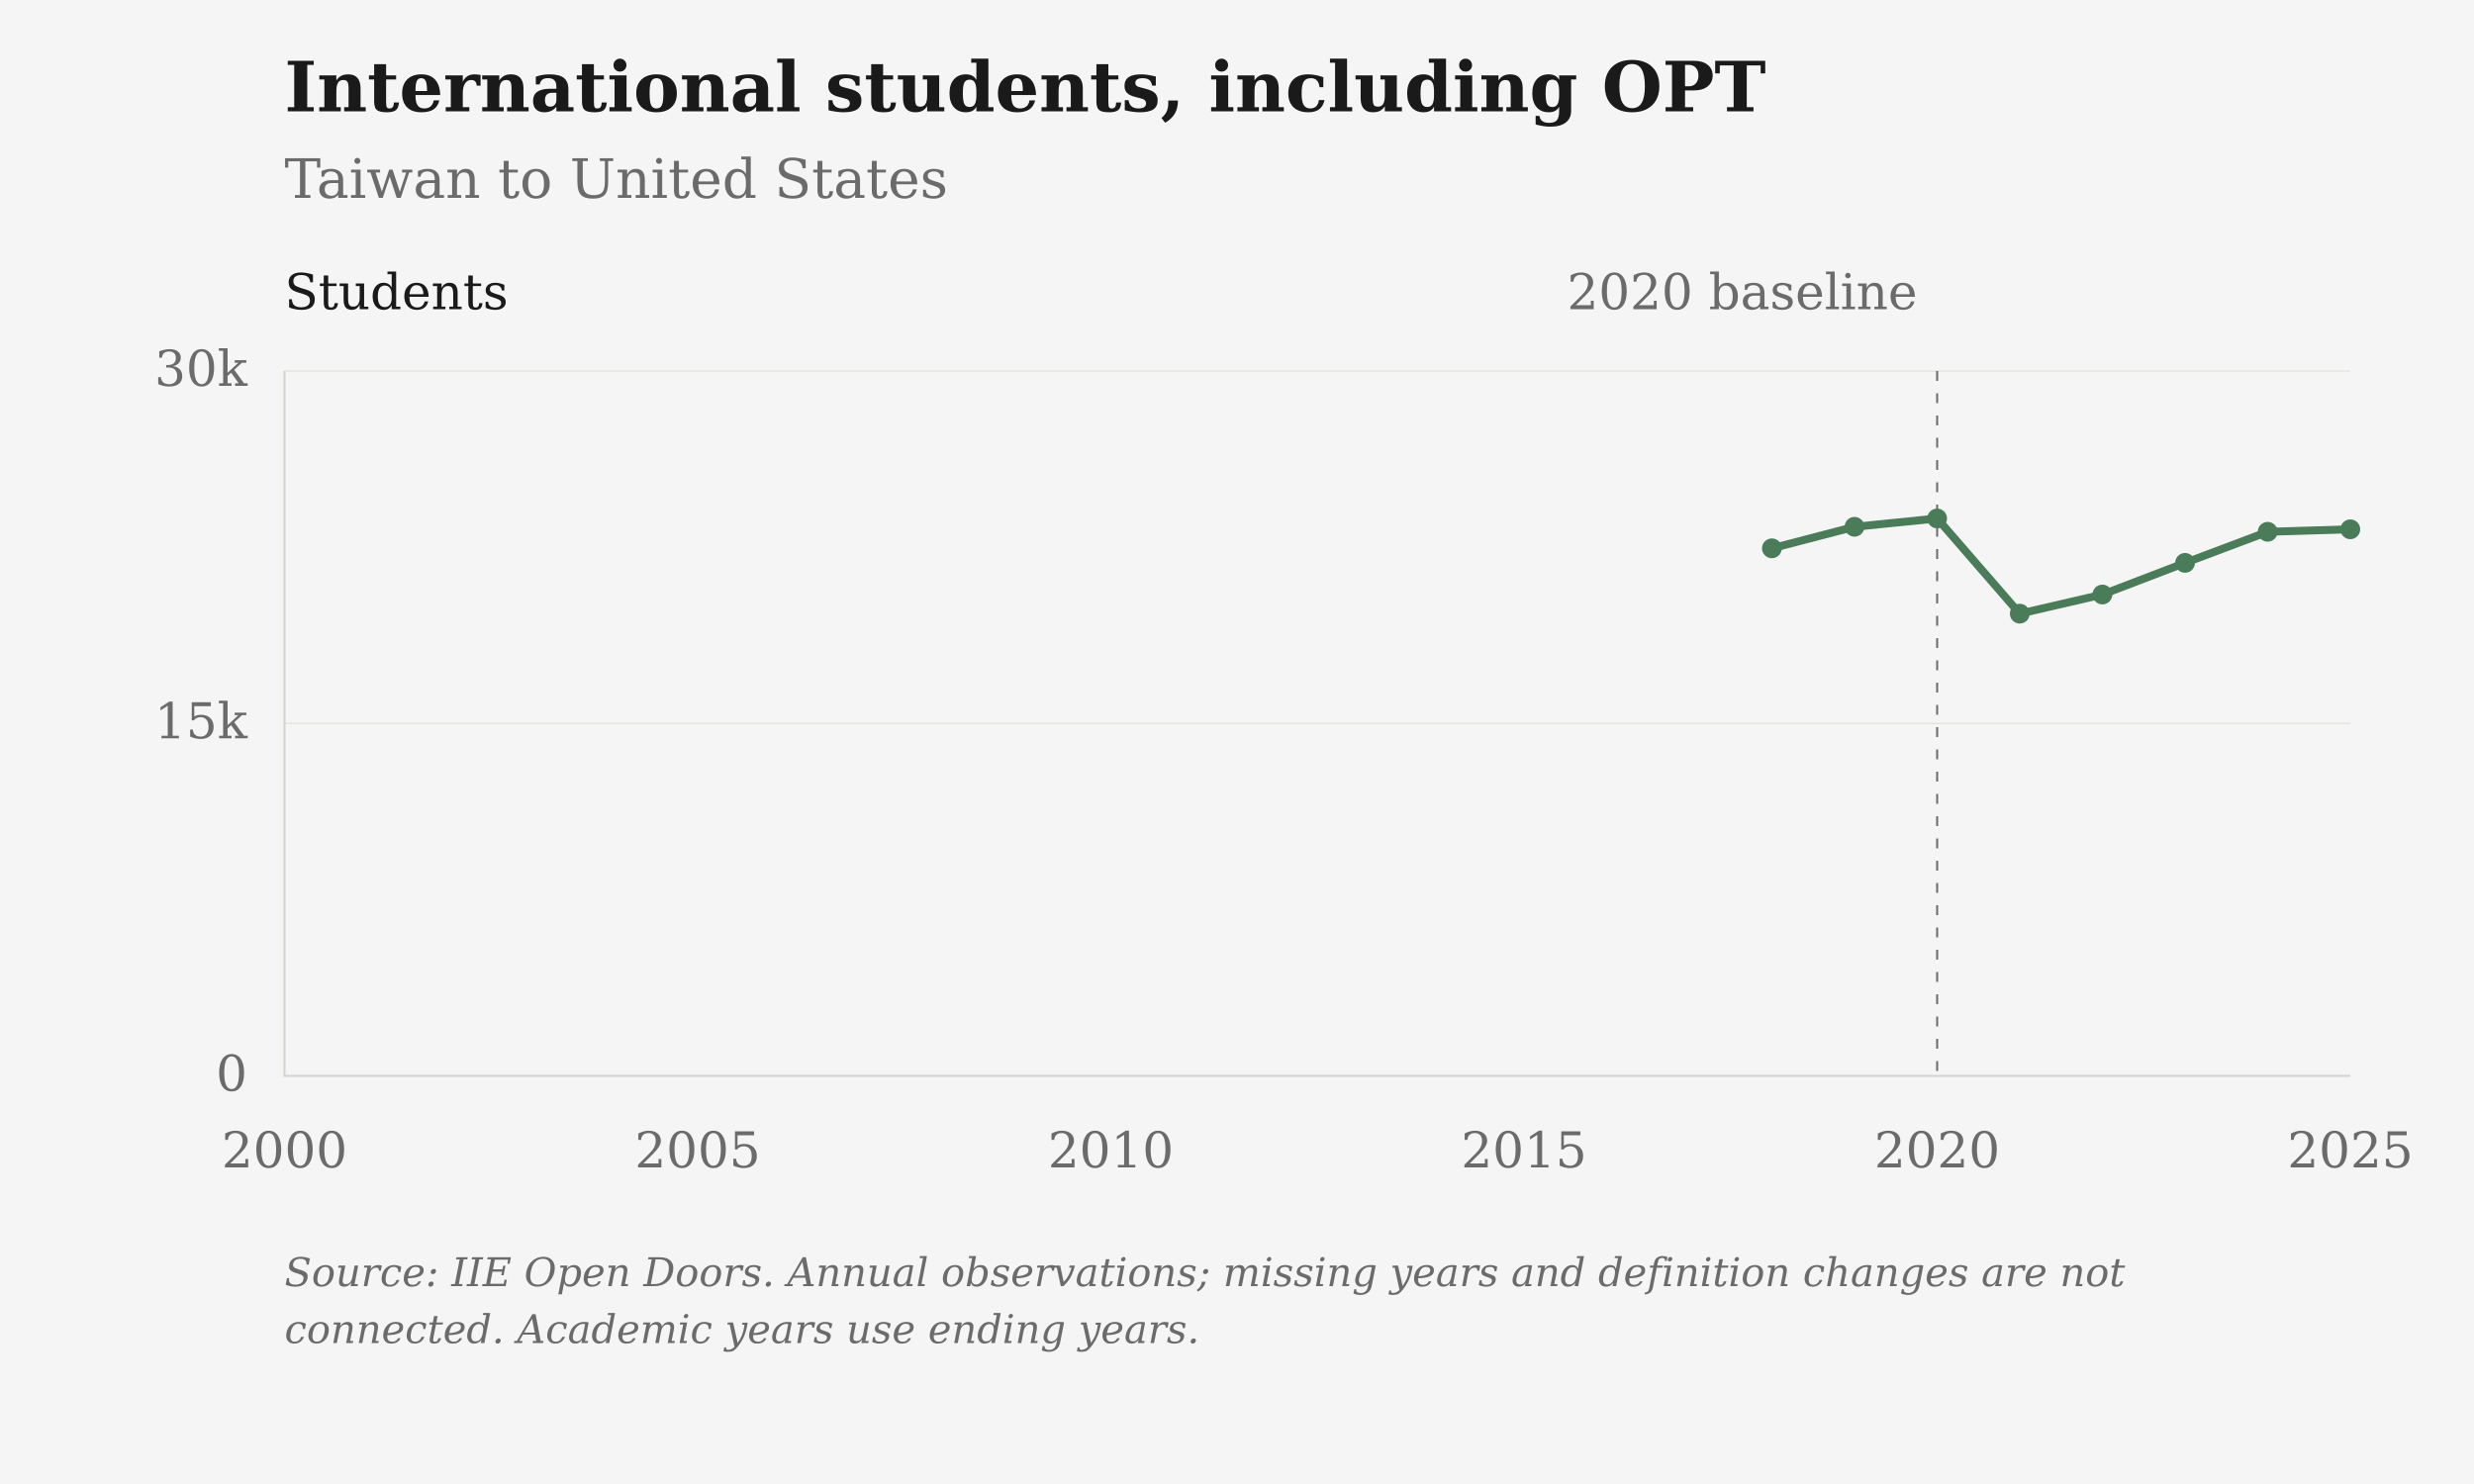
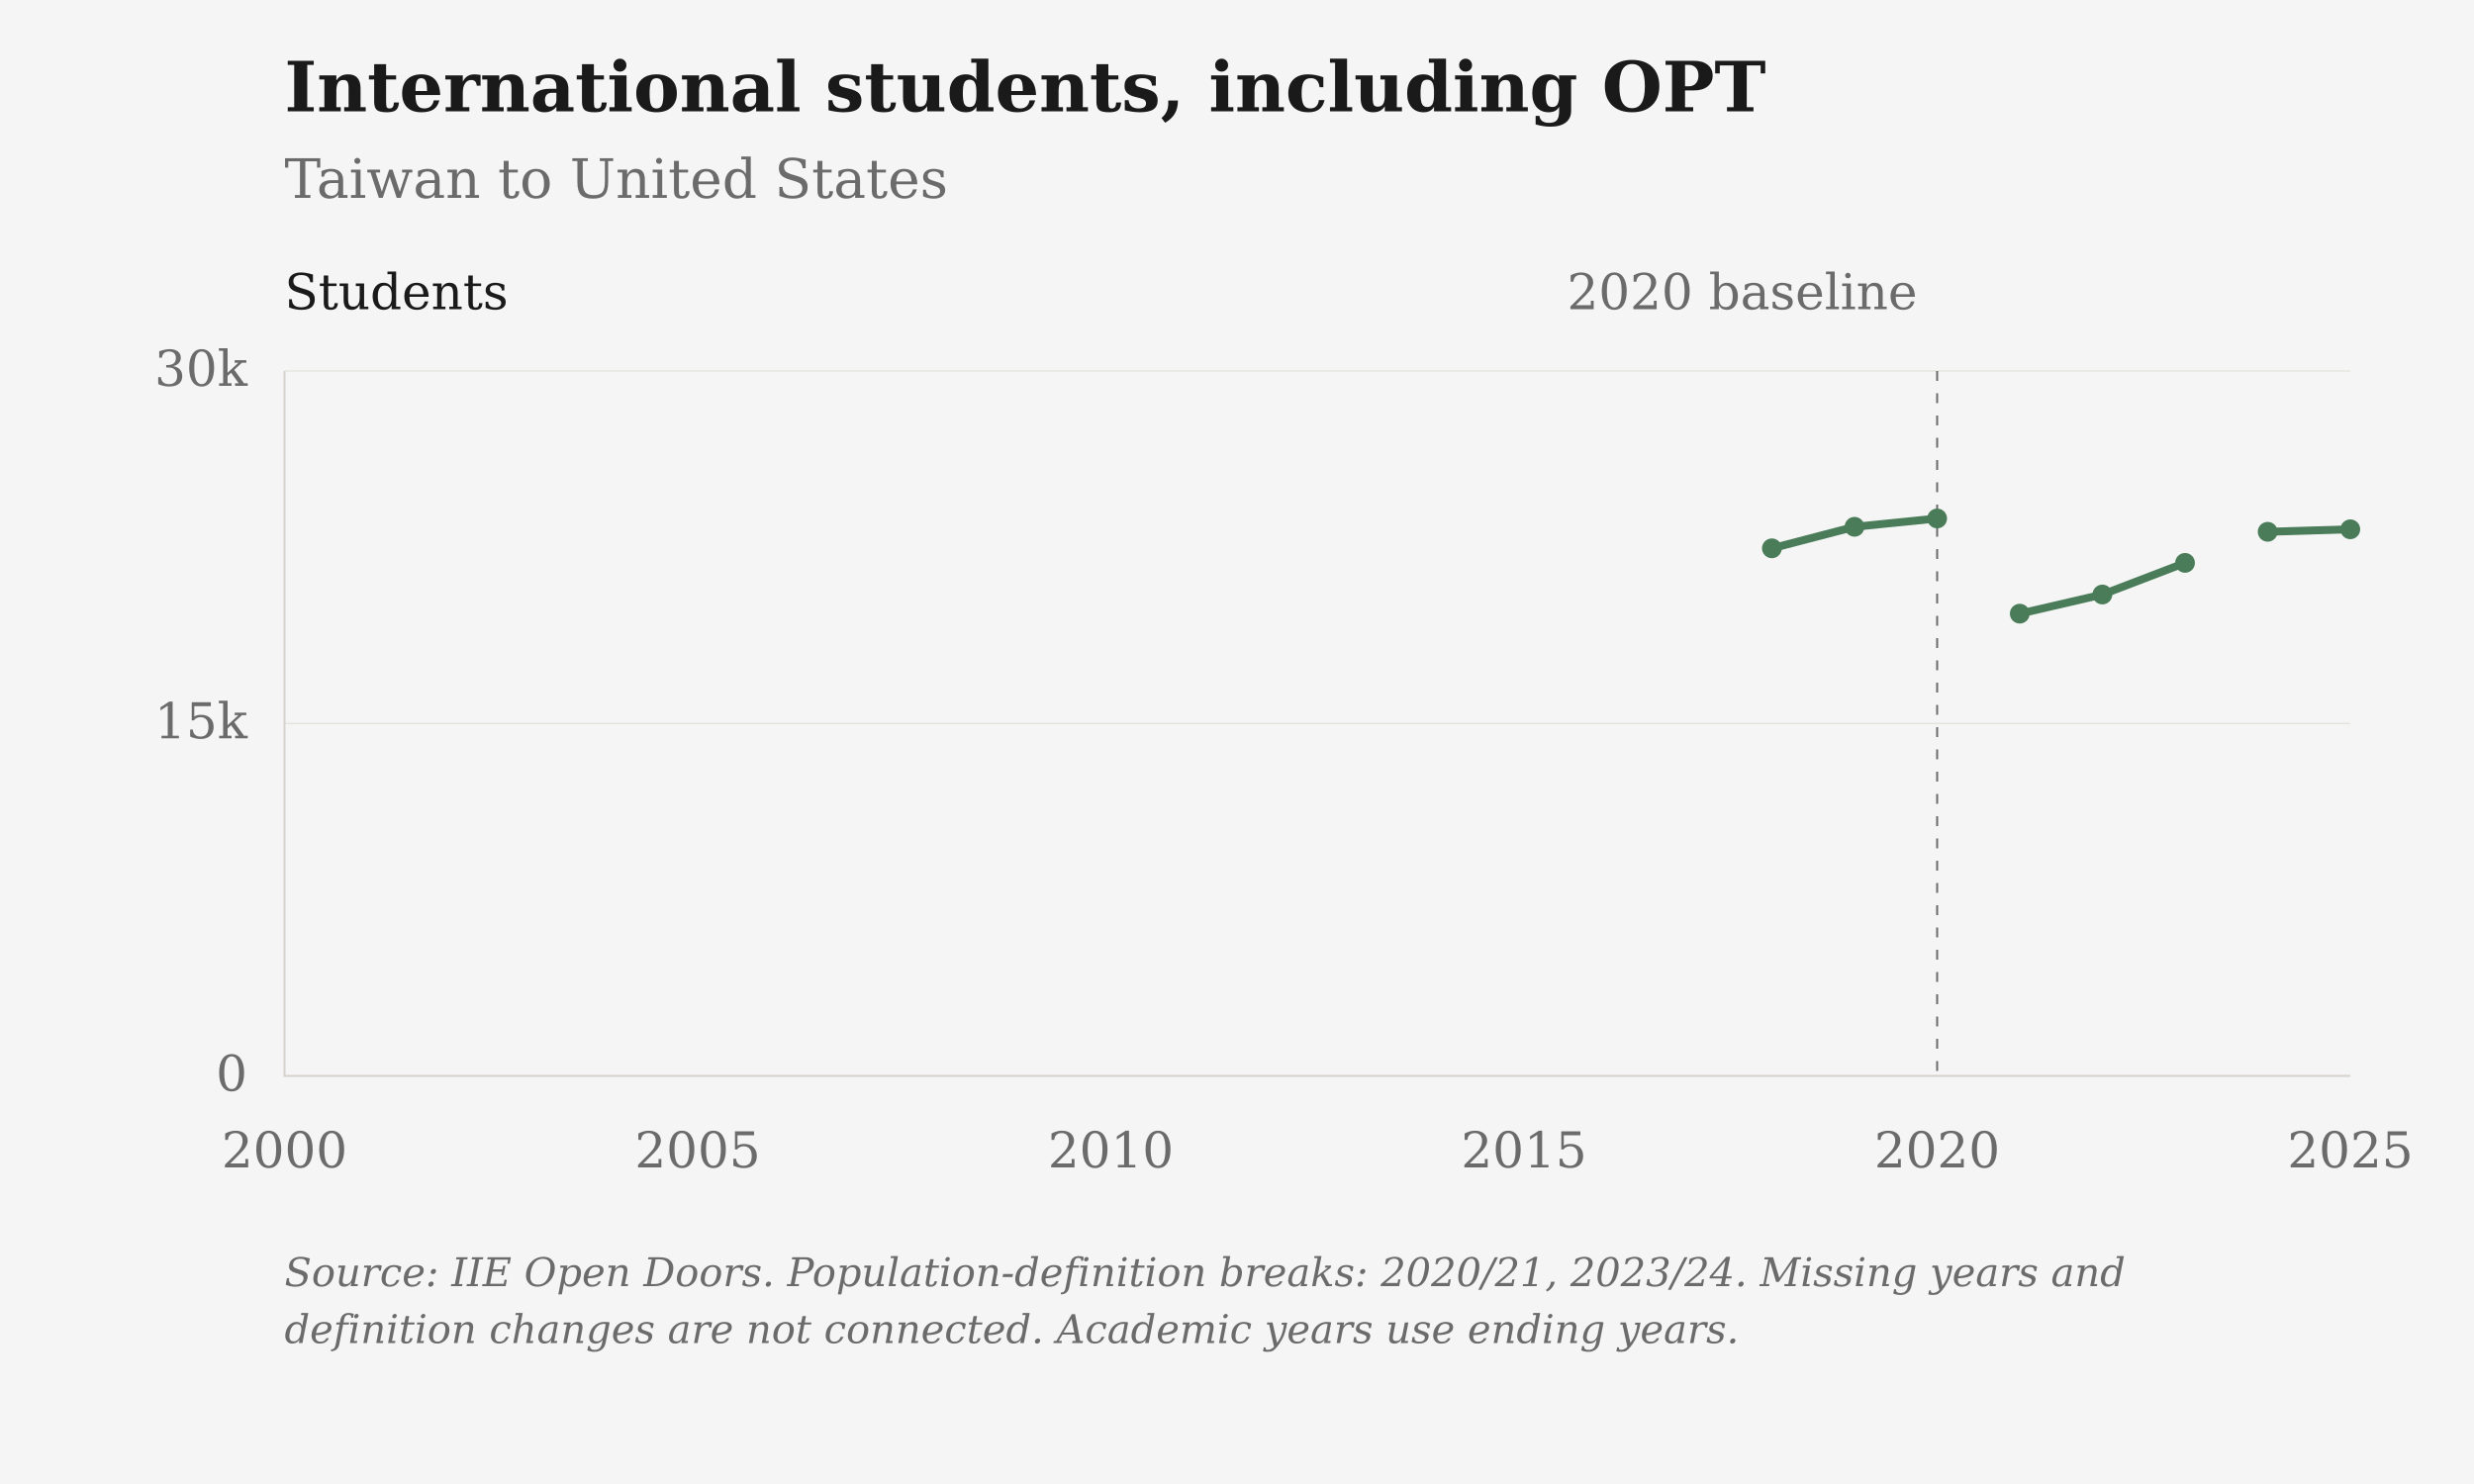
<svg xmlns="http://www.w3.org/2000/svg" viewBox="0 0 1000 600" role="img" aria-label="International students, including OPT: Taiwan to United States">
  <rect class="chart-background" width="1000" height="600" fill="#F5F5F5" />
  <g font-family="DejaVu Serif, Georgia, 'Times New Roman', serif" font-size="20" fill="#6B6B6B">
    <text x="115" y="45" font-size="28" font-weight="bold" fill="#1A1A1A">International students, including OPT</text>
    <text x="115" y="80" font-size="22">Taiwan to United States</text>
    <path d="M115 435.00H950" stroke="#D6D3CC" stroke-opacity="0.6" stroke-width="0.5" />
    <text x="100" y="441.00" text-anchor="end">0</text>
    <path d="M115 292.50H950" stroke="#D6D3CC" stroke-opacity="0.6" stroke-width="0.5" />
    <text x="100" y="298.50" text-anchor="end">15k</text>
    <path d="M115 150.00H950" stroke="#D6D3CC" stroke-opacity="0.6" stroke-width="0.5" />
    <text x="100" y="156.00" text-anchor="end">30k</text>
    <text x="115.00" y="472" text-anchor="middle">2000</text>
    <text x="282.00" y="472" text-anchor="middle">2005</text>
    <text x="449.00" y="472" text-anchor="middle">2010</text>
    <text x="616.00" y="472" text-anchor="middle">2015</text>
    <text x="783.00" y="472" text-anchor="middle">2020</text>
    <text x="950.00" y="472" text-anchor="middle">2025</text>
    <path d="M115 150V435H950" stroke="#D6D3CC" stroke-width="0.8" fill="none" />
    <path d="M783.00 150V435" stroke="#6B6B6B" stroke-width="0.8" stroke-dasharray="4 5" />
    <text x="775.00" y="125" text-anchor="end">2020 baseline</text>
    <text x="115" y="125" fill="#1A1A1A">Students</text>
-     <path class="data-line" d="M716.20,221.69 L749.60,212.99 L783.00,209.62 L816.40,248.11 L849.80,240.37 L883.20,227.58 L916.60,215.01 L950.00,214.00" fill="none" stroke="#4A7C59" stroke-width="3.2" stroke-linejoin="round" />
+     <path class="data-line" d="M716.20,221.69 L749.60,212.99 L783.00,209.62 M816.40,248.11 L849.80,240.37 L883.20,227.58 M916.60,215.01 L950.00,214.00" fill="none" stroke="#4A7C59" stroke-width="3.2" stroke-linejoin="round" />
    <circle cx="716.20" cy="221.69" r="4" fill="#4A7C59" />
    <circle cx="749.60" cy="212.99" r="4" fill="#4A7C59" />
    <circle cx="783.00" cy="209.62" r="4" fill="#4A7C59" />
    <circle cx="816.40" cy="248.11" r="4" fill="#4A7C59" />
    <circle cx="849.80" cy="240.37" r="4" fill="#4A7C59" />
    <circle cx="883.20" cy="227.58" r="4" fill="#4A7C59" />
    <circle cx="916.60" cy="215.01" r="4" fill="#4A7C59" />
    <circle cx="950.00" cy="214.00" r="4" fill="#4A7C59" />
-     <text class="figure-source" x="115" y="520" font-size="16" font-style="italic">Source: IIE Open Doors. Annual observations; missing years and definition changes are not</text>
-     <text class="figure-source" x="115" y="543" font-size="16" font-style="italic">connected. Academic years use ending years.</text>
+     <text class="figure-source" x="115" y="520" font-size="16" font-style="italic">Source: IIE Open Doors. Population-definition breaks: 2020/21, 2023/24. Missing years and</text>
+     <text class="figure-source" x="115" y="543" font-size="16" font-style="italic">definition changes are not connected. Academic years use ending years.</text>
  </g>
</svg>
